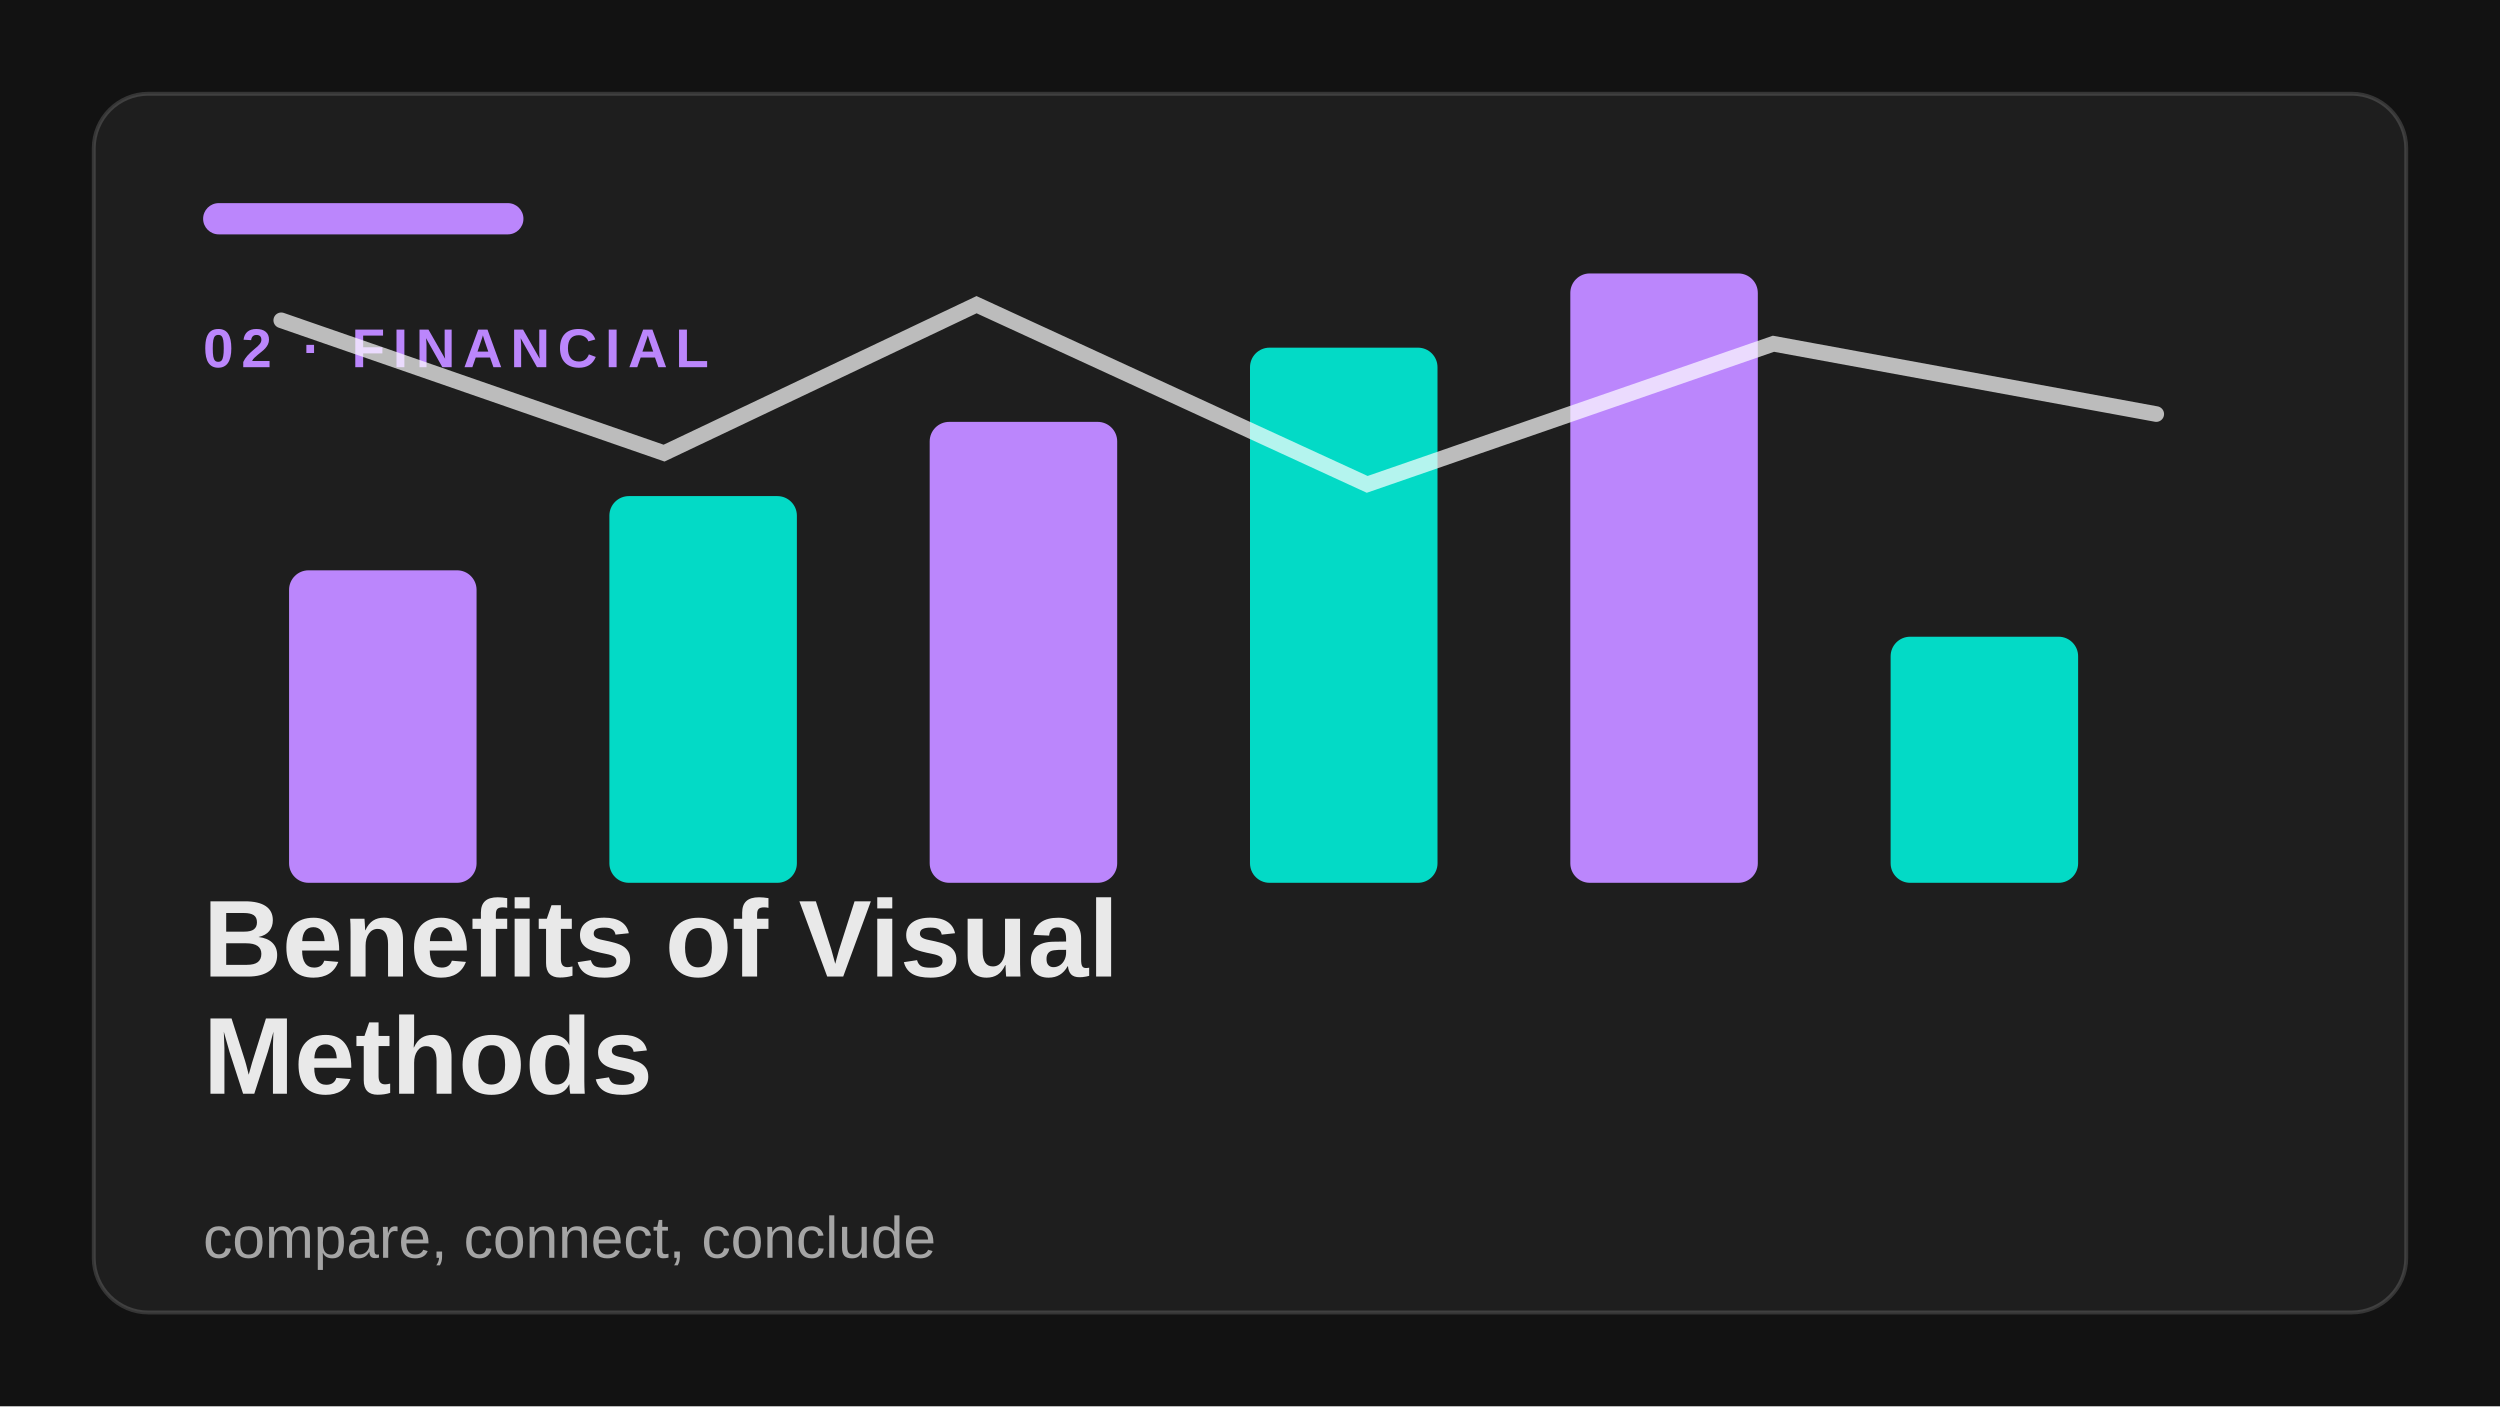
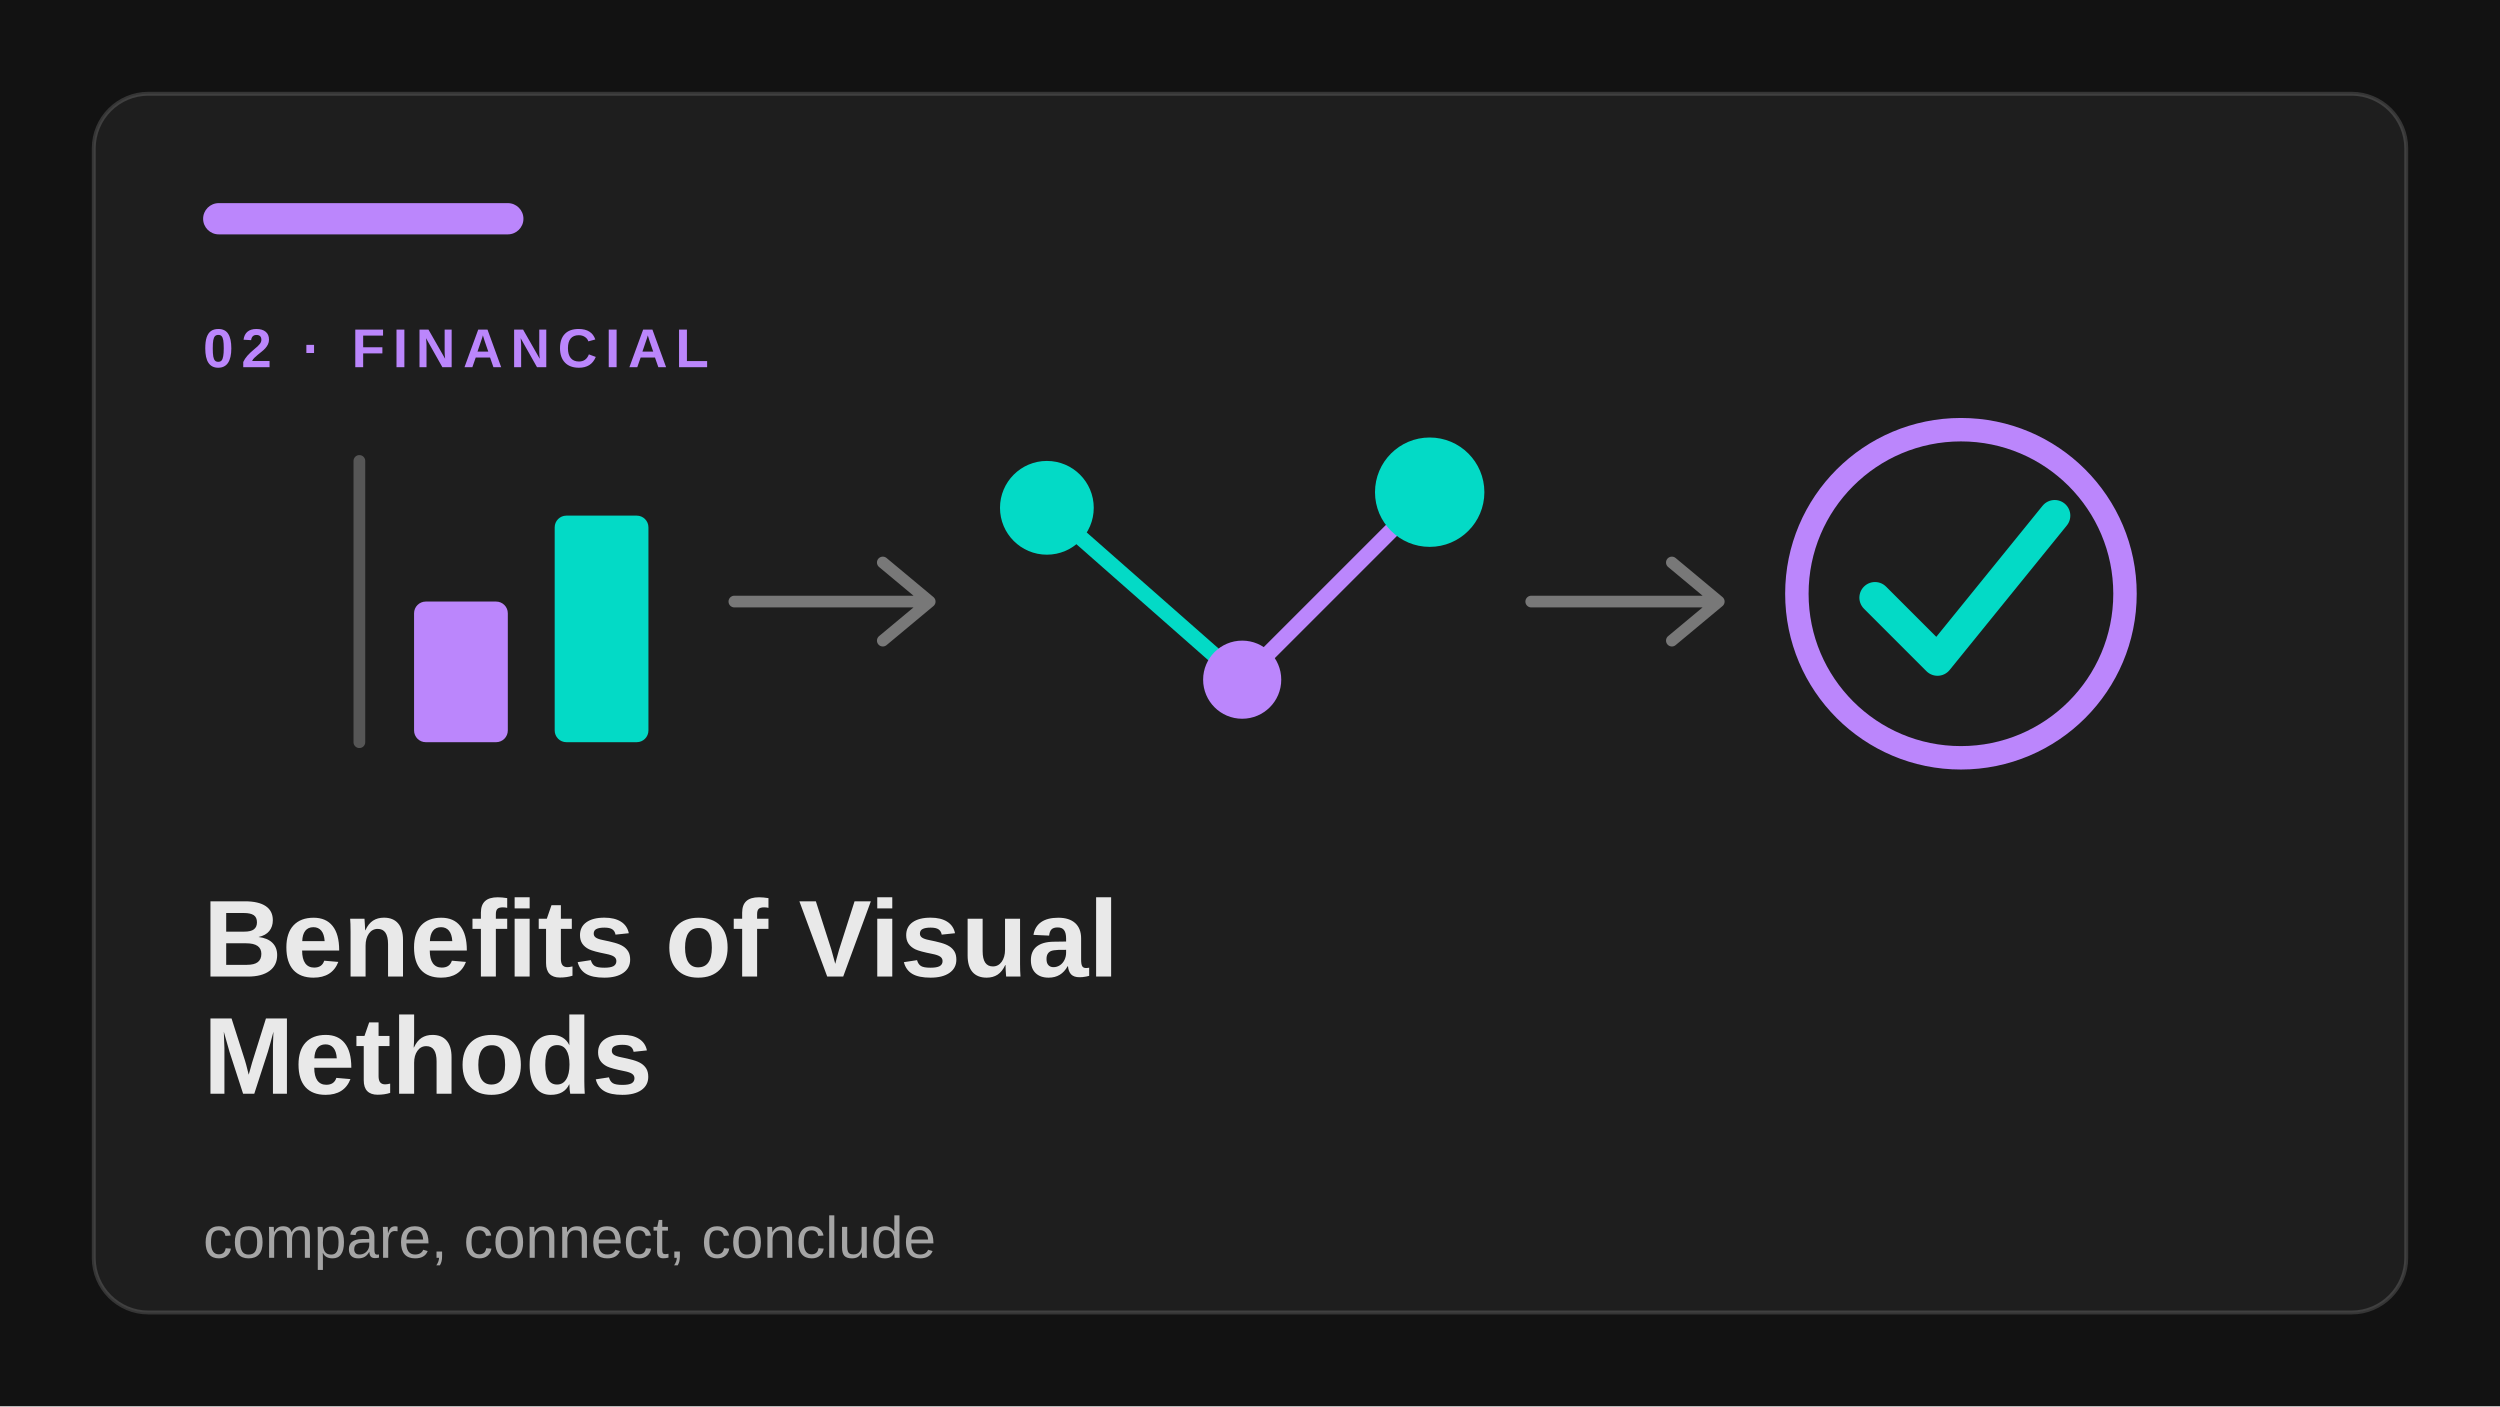
<svg xmlns="http://www.w3.org/2000/svg" width="640" height="360" viewBox="0 0 640 360" role="img" aria-labelledby="title desc">
  <rect width="640" height="360" fill="#121212" />
  <rect x="24" y="24" width="592" height="312" rx="14" fill="#1E1E1E" stroke="#FFFFFF" stroke-opacity=".15" />
  <rect x="52" y="52" width="82" height="8" rx="4" fill="#BB86FC" />
  <text x="52" y="94" fill="#BB86FC" font-family="Arial, Helvetica, sans-serif" font-size="14" font-weight="700" letter-spacing="2">02 · FINANCIAL</text>
-   <g transform="translate(0 0)">
-     <rect x="74" y="146" width="48" height="80" rx="5" fill="#BB86FC" />
-     <rect x="156" y="127" width="48" height="99" rx="5" fill="#03DAC6" />
-     <rect x="238" y="108" width="48" height="118" rx="5" fill="#BB86FC" />
-     <rect x="320" y="89" width="48" height="137" rx="5" fill="#03DAC6" />
-     <rect x="402" y="70" width="48" height="156" rx="5" fill="#BB86FC" />
-     <rect x="484" y="163" width="48" height="63" rx="5" fill="#03DAC6" />
-     <path d="M72 82 L170 116 L250 78 L350 124 L454 88 L552 106" fill="none" stroke="#FFFFFF" stroke-opacity=".7" stroke-width="4" stroke-linecap="round" />
+   <g>
+     <g stroke-linecap="round" stroke-linejoin="round">
+       <line x1="92" y1="190" x2="92" y2="118" stroke="#FFFFFF" stroke-opacity=".25" stroke-width="3" />
+       <rect x="106" y="154" width="24" height="36" rx="3" fill="#BB86FC" />
+       <rect x="142" y="132" width="24" height="58" rx="3" fill="#03DAC6" />
+       <path d="M188 154 H238 M226 144 L238 154 L226 164" fill="none" stroke="#FFFFFF" stroke-opacity=".4" stroke-width="3" />
+       <line x1="268" y1="130" x2="318" y2="174" stroke="#03DAC6" stroke-width="4" />
+       <line x1="318" y1="174" x2="366" y2="126" stroke="#BB86FC" stroke-width="4" />
+       <circle cx="268" cy="130" r="12" fill="#03DAC6" />
+       <circle cx="318" cy="174" r="10" fill="#BB86FC" />
+       <circle cx="366" cy="126" r="14" fill="#03DAC6" />
+       <path d="M392 154 H440 M428 144 L440 154 L428 164" fill="none" stroke="#FFFFFF" stroke-opacity=".4" stroke-width="3" />
+       <circle cx="502" cy="152" r="42" fill="none" stroke="#BB86FC" stroke-width="6" />
+       <path d="M480 153 L496 169 L526 132" fill="none" stroke="#03DAC6" stroke-width="8" />
+     </g>
  </g>
  <text x="52" y="250" fill="#FFFFFF" fill-opacity=".90" font-family="Arial, Helvetica, sans-serif" font-size="28" font-weight="600">Benefits of Visual</text>
  <text x="52" y="280" fill="#FFFFFF" fill-opacity=".90" font-family="Arial, Helvetica, sans-serif" font-size="28" font-weight="600">Methods</text>
  <text x="52" y="322" fill="#FFFFFF" fill-opacity=".60" font-family="Arial, Helvetica, sans-serif" font-size="15">compare, connect, conclude</text>
</svg>
